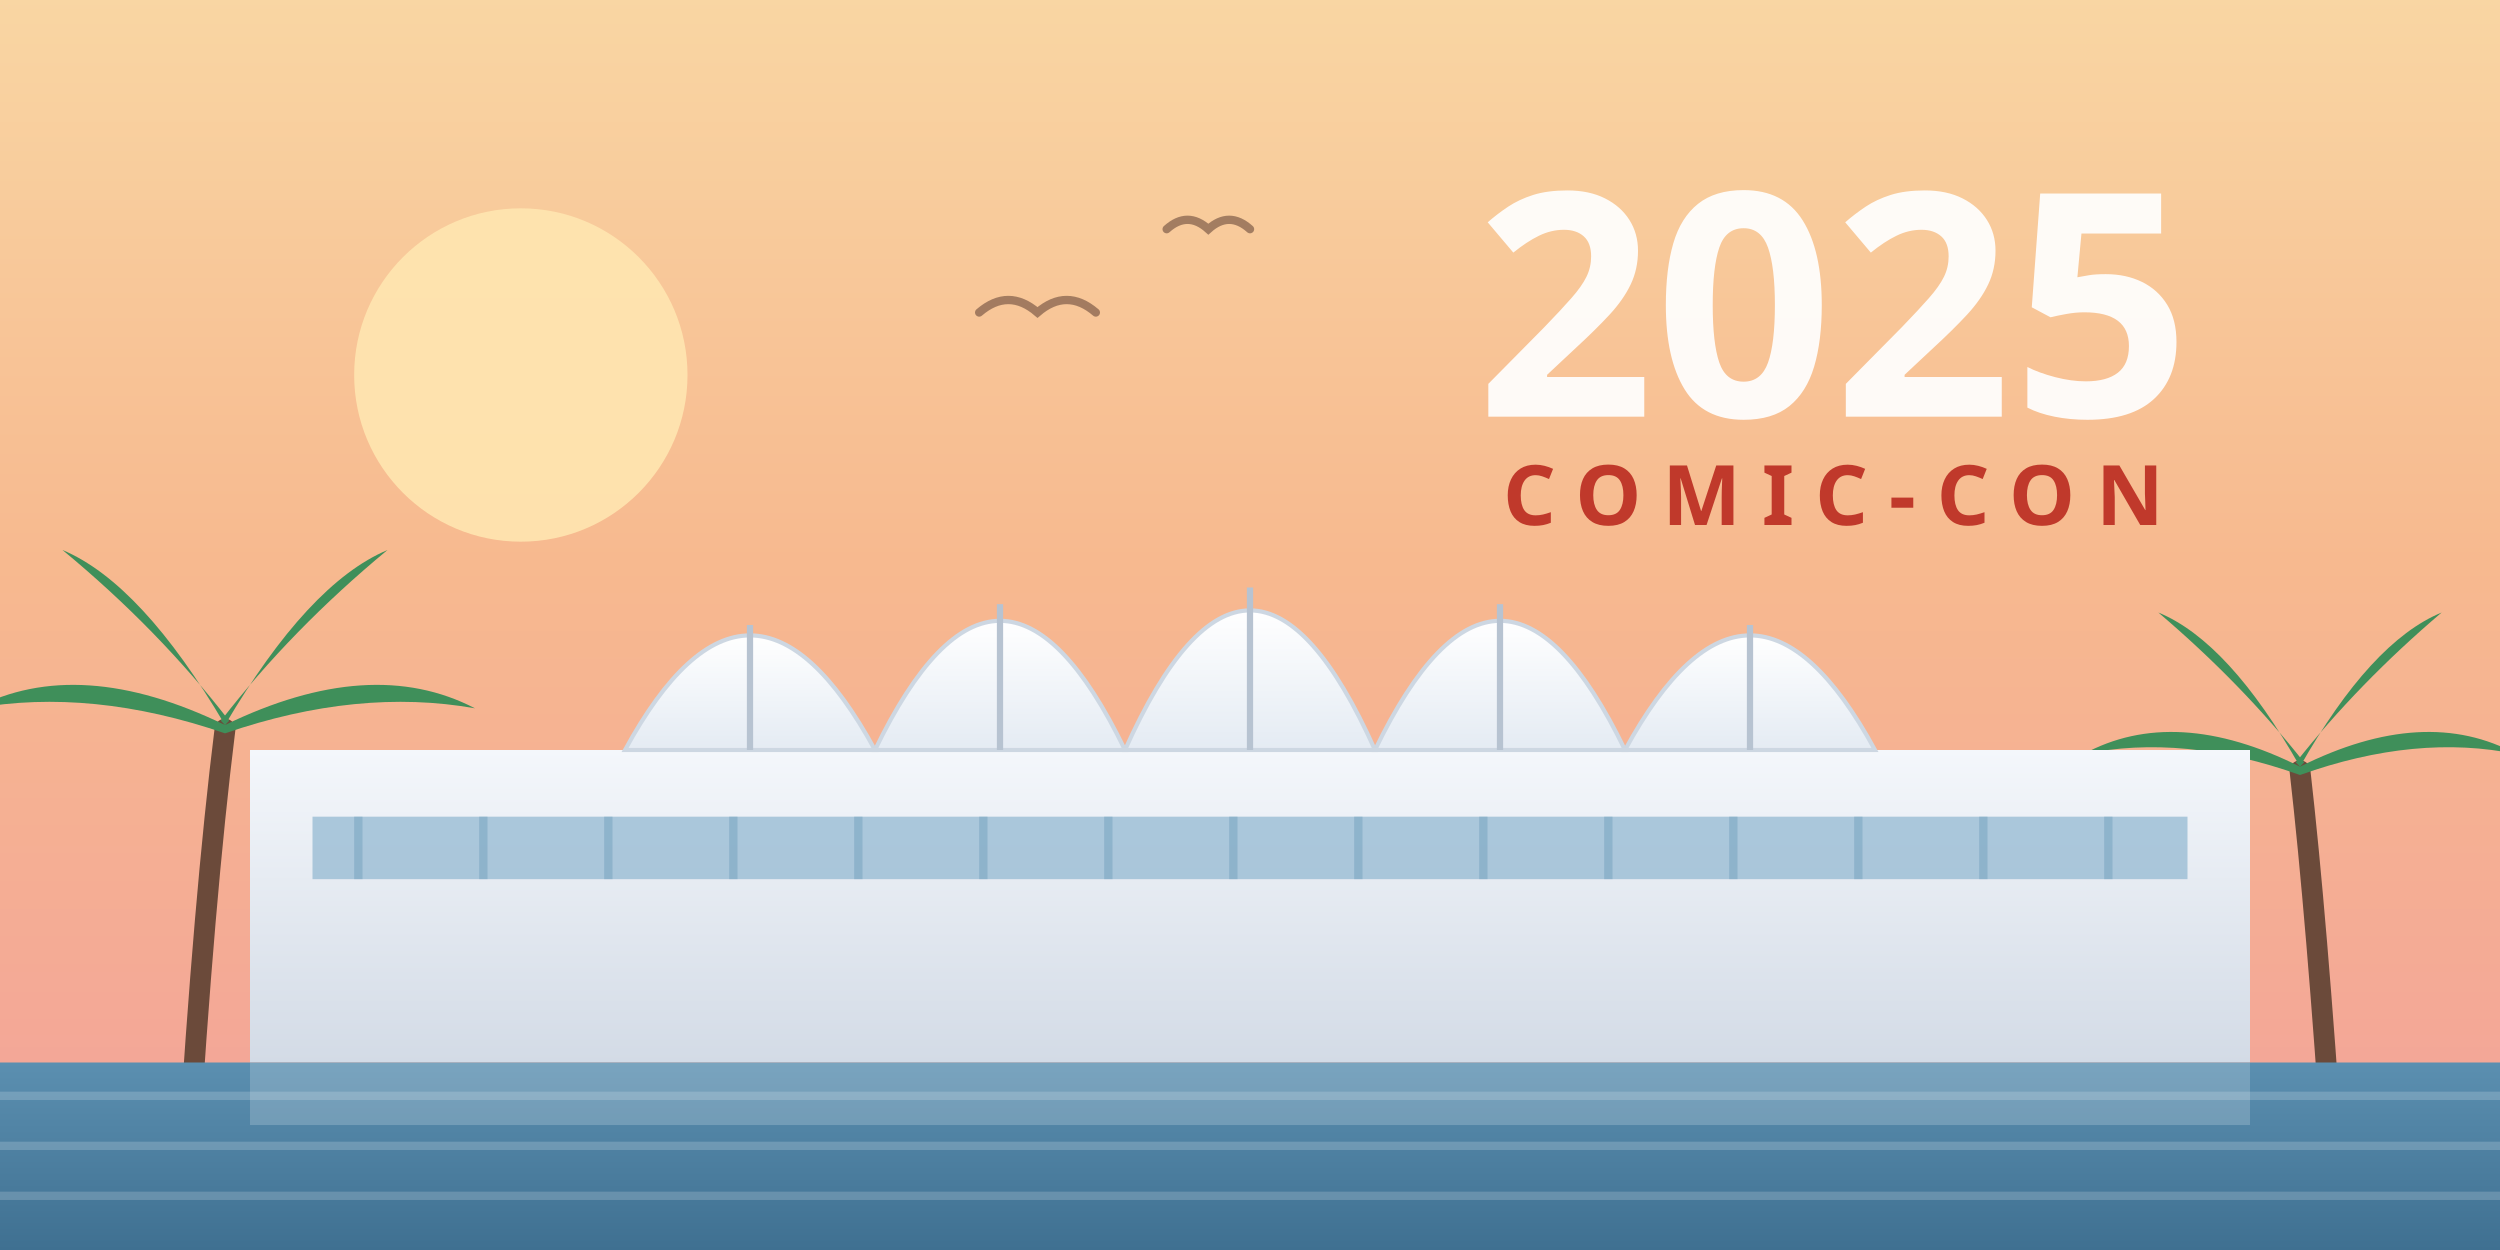
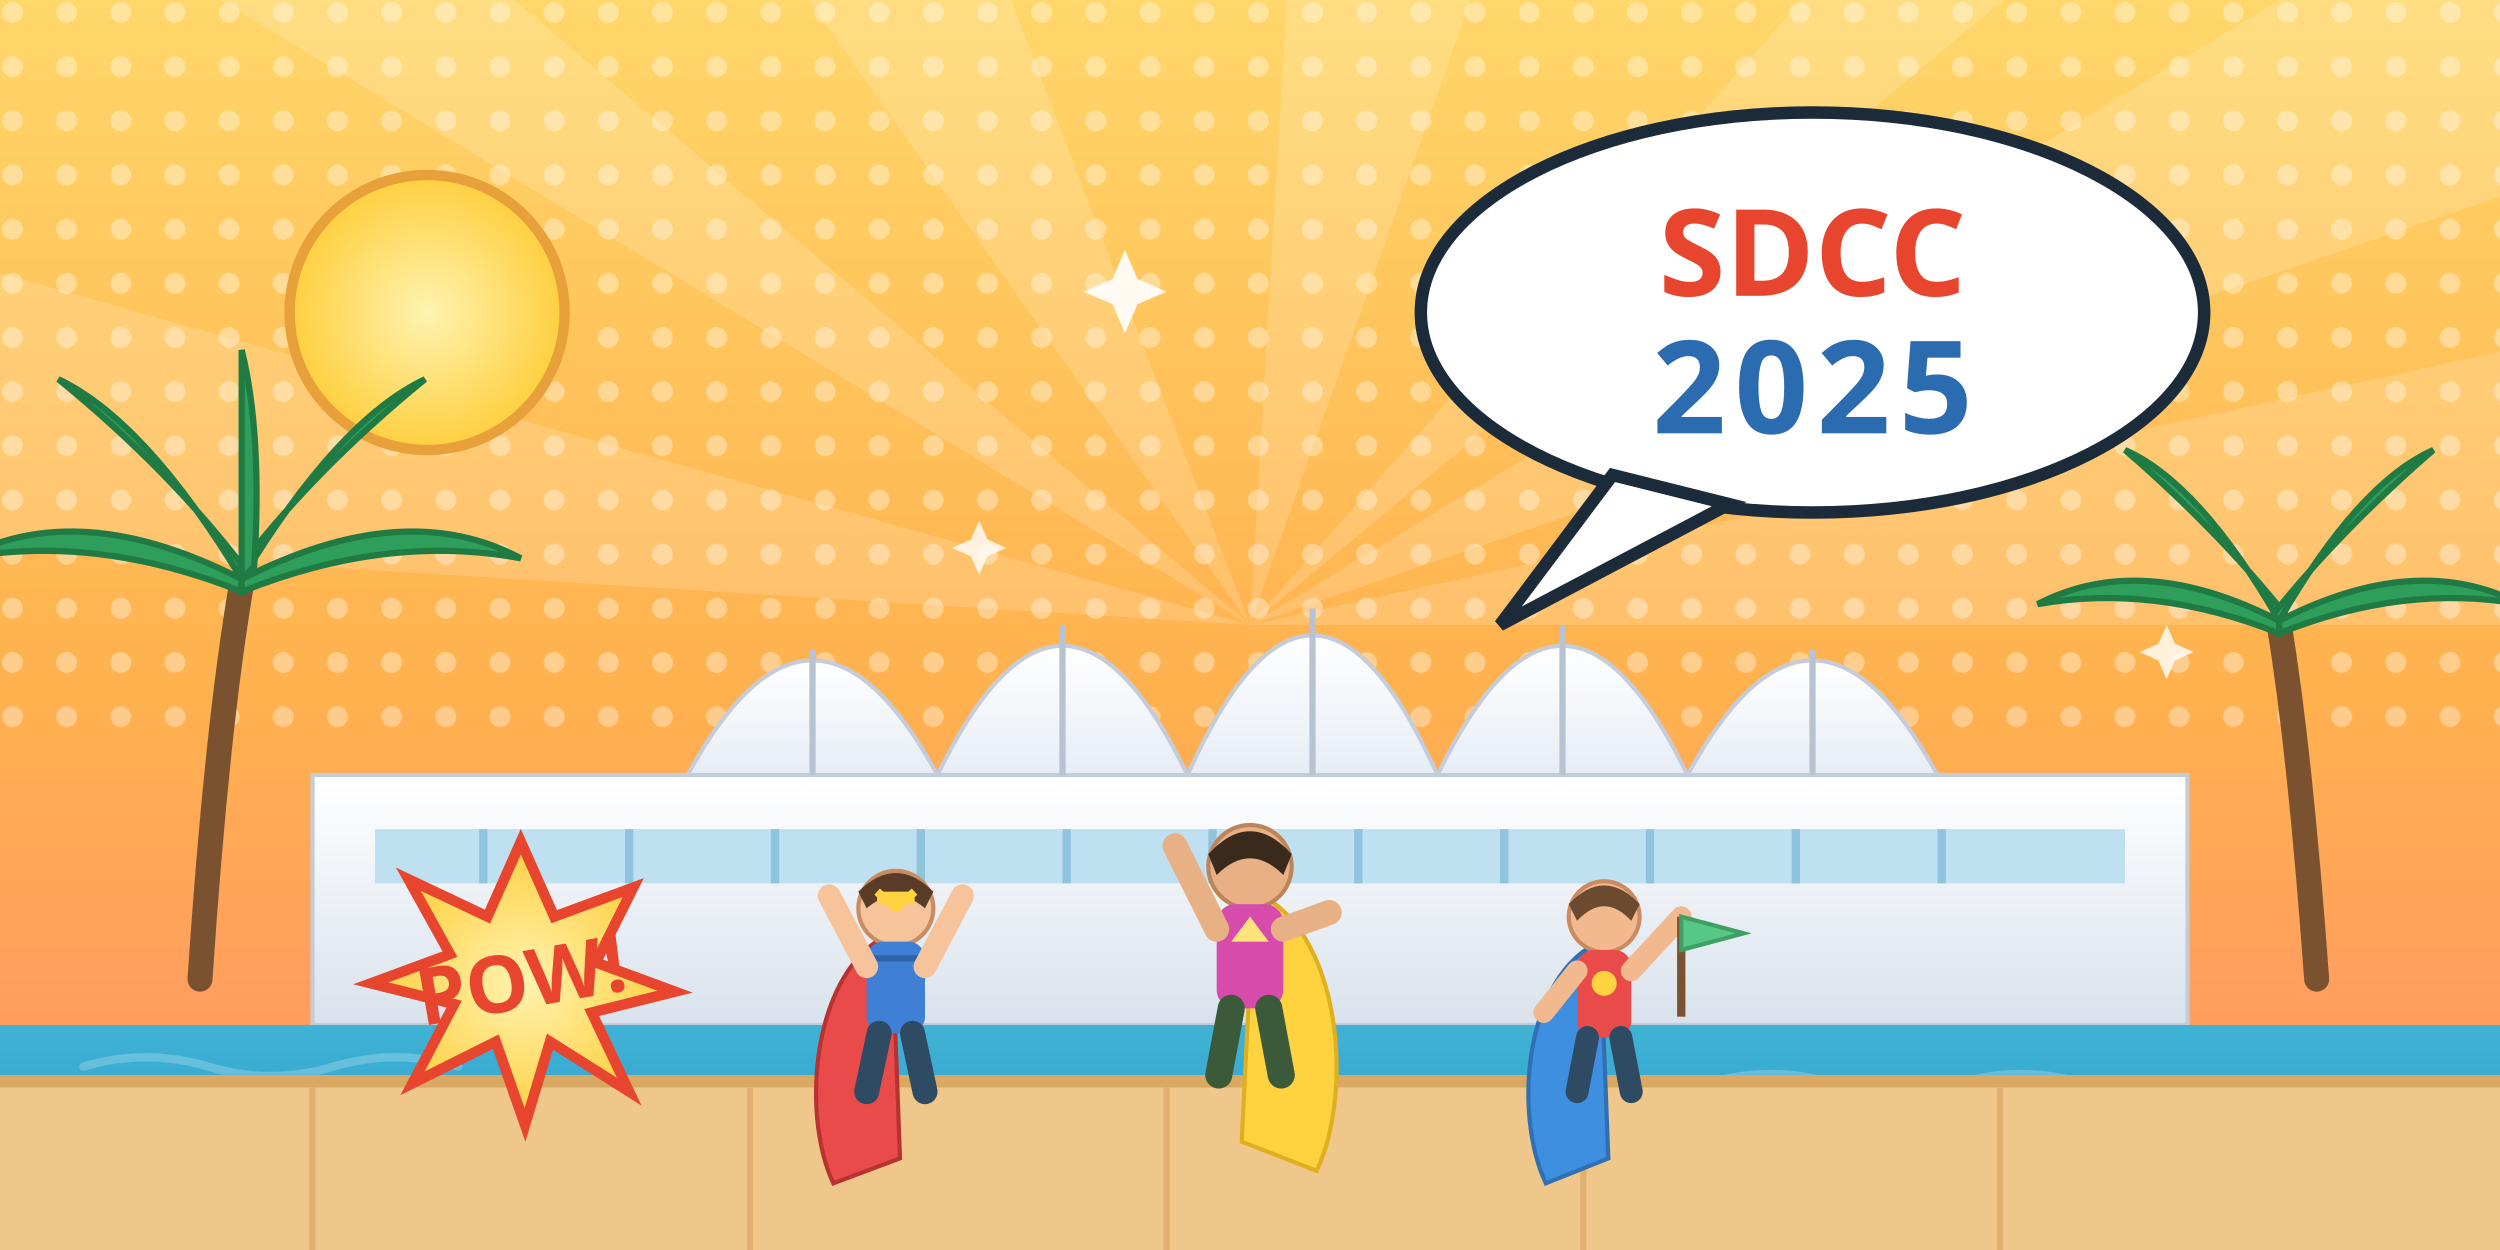
- <svg xmlns="http://www.w3.org/2000/svg" viewBox="0 0 1200 600" role="img" aria-label="The San Diego Convention Center with its white sail roof along the bay, with 2025 in the sky">
+ <svg xmlns="http://www.w3.org/2000/svg" viewBox="0 0 1200 600" role="img" aria-label="A fun comic-book style scene of San Diego Comic-Con 2025: kids in superhero capes cheering in front of the convention center's sail roof and palm trees, with a POW starburst and a SDCC 2025 comic banner">
  <defs>
    <linearGradient id="scSky" x1="0" y1="0" x2="0" y2="1">
-       <stop offset="0%" stop-color="#f9d6a3" />
-       <stop offset="45%" stop-color="#f7b98f" />
-       <stop offset="100%" stop-color="#f2a09a" />
+       <stop offset="0%" stop-color="#ffd76a" />
+       <stop offset="55%" stop-color="#ffb14e" />
+       <stop offset="100%" stop-color="#ff8f6b" />
    </linearGradient>
    <linearGradient id="scBay" x1="0" y1="0" x2="0" y2="1">
-       <stop offset="0%" stop-color="#5b8fb0" />
-       <stop offset="100%" stop-color="#3f7091" />
+       <stop offset="0%" stop-color="#3fb3d6" />
+       <stop offset="100%" stop-color="#2b8fbf" />
    </linearGradient>
    <linearGradient id="scBuilding" x1="0" y1="0" x2="0" y2="1">
-       <stop offset="0%" stop-color="#f4f7fb" />
-       <stop offset="100%" stop-color="#d3dbe6" />
+       <stop offset="0%" stop-color="#ffffff" />
+       <stop offset="100%" stop-color="#d9e2ec" />
    </linearGradient>
    <linearGradient id="scSail" x1="0" y1="0" x2="0" y2="1">
      <stop offset="0%" stop-color="#ffffff" />
-       <stop offset="100%" stop-color="#e4ebf3" />
+       <stop offset="100%" stop-color="#e6edf5" />
    </linearGradient>
+     <radialGradient id="scBurst" cx="50%" cy="50%" r="50%">
+       <stop offset="0%" stop-color="#fff3b0" />
+       <stop offset="100%" stop-color="#ffcf3f" />
+     </radialGradient>
+     <pattern id="scDots" width="26" height="26" patternUnits="userSpaceOnUse">
+       <circle cx="6" cy="6" r="5" fill="#ffffff" opacity="0.35" />
+     </pattern>
  </defs>
  <rect width="1200" height="600" fill="url(#scSky)" />
-   <circle cx="250" cy="180" r="80" fill="#ffe6b0" opacity="0.9" />
-   <g stroke="#6b4a3a" stroke-width="10" stroke-linecap="round" fill="none">
-     <path d="M90 560 Q98 430 108 350" />
-     <path d="M1120 560 Q1112 440 1104 370" />
+   <rect width="1200" height="360" fill="url(#scDots)" />
+   <g fill="#ffffff" opacity="0.16">
+     <polygon points="600,300 40,-40 200,-40" />
+     <polygon points="600,300 360,-40 470,-40" />
+     <polygon points="600,300 620,-40 720,-40" />
+     <polygon points="600,300 900,-40 1010,-40" />
+     <polygon points="600,300 1160,-40 1300,60" />
+     <polygon points="600,300 -40,120 -40,260" />
+     <polygon points="600,300 1240,160 1240,300" />
  </g>
-   <g fill="#3f8f5a">
-     <g transform="translate(108,348)">
-       <path d="M0 0 Q-70 -34 -120 -8 Q-64 -18 0 4 Z" />
-       <path d="M0 0 Q70 -34 120 -8 Q64 -18 0 4 Z" />
-       <path d="M0 0 Q-40 -68 -78 -84 Q-32 -46 2 -2 Z" />
-       <path d="M0 0 Q40 -68 78 -84 Q32 -46 -2 -2 Z" />
+   <circle cx="205" cy="150" r="66" fill="url(#scBurst)" stroke="#e8a13a" stroke-width="5" />
+   <g stroke="#7a5230" stroke-width="12" stroke-linecap="round" fill="none">
+     <path d="M96 470 Q104 350 116 280" />
+     <path d="M1112 470 Q1104 360 1094 300" />
+   </g>
+   <g fill="#2f9e5b" stroke="#1f7a44" stroke-width="3">
+     <g transform="translate(116,278)">
+       <path d="M0 0 Q-78 -40 -134 -10 Q-70 -22 0 6 Z" />
+       <path d="M0 0 Q78 -40 134 -10 Q70 -22 0 6 Z" />
+       <path d="M0 0 Q-46 -76 -88 -96 Q-34 -52 3 -3 Z" />
+       <path d="M0 0 Q46 -76 88 -96 Q34 -52 -3 -3 Z" />
+       <path d="M0 0 Q0 -92 0 -110 Q10 -70 6 -6 Z" />
    </g>
-     <g transform="translate(1104,368)">
-       <path d="M0 0 Q-60 -30 -104 -6 Q-56 -16 0 4 Z" />
-       <path d="M0 0 Q60 -30 104 -6 Q56 -16 0 4 Z" />
-       <path d="M0 0 Q-34 -60 -68 -74 Q-28 -40 2 -2 Z" />
-       <path d="M0 0 Q34 -60 68 -74 Q28 -40 -2 -2 Z" />
+     <g transform="translate(1094,298)">
+       <path d="M0 0 Q-66 -34 -116 -8 Q-60 -18 0 6 Z" />
+       <path d="M0 0 Q66 -34 116 -8 Q60 -18 0 6 Z" />
+       <path d="M0 0 Q-38 -66 -74 -82 Q-30 -44 3 -3 Z" />
+       <path d="M0 0 Q38 -66 74 -82 Q30 -44 -3 -3 Z" />
    </g>
  </g>
-   <rect x="120" y="360" width="960" height="150" fill="url(#scBuilding)" />
-   <g fill="#9fc0d6" opacity="0.85">
-     <rect x="150" y="392" width="900" height="30" />
+   <rect x="150" y="372" width="900" height="120" fill="url(#scBuilding)" stroke="#c3ccd8" stroke-width="2" />
+   <rect x="180" y="398" width="840" height="26" fill="#bfe0f0" />
+   <g fill="#8fc4dd">
+     <rect x="230" y="398" width="4" height="26" />
+     <rect x="300" y="398" width="4" height="26" />
+     <rect x="370" y="398" width="4" height="26" />
+     <rect x="440" y="398" width="4" height="26" />
+     <rect x="510" y="398" width="4" height="26" />
+     <rect x="580" y="398" width="4" height="26" />
+     <rect x="650" y="398" width="4" height="26" />
+     <rect x="720" y="398" width="4" height="26" />
+     <rect x="790" y="398" width="4" height="26" />
+     <rect x="860" y="398" width="4" height="26" />
+     <rect x="930" y="398" width="4" height="26" />
  </g>
-   <g fill="#7ba7c2" opacity="0.6">
-     <rect x="170" y="392" width="4" height="30" />
-     <rect x="230" y="392" width="4" height="30" />
-     <rect x="290" y="392" width="4" height="30" />
-     <rect x="350" y="392" width="4" height="30" />
-     <rect x="410" y="392" width="4" height="30" />
-     <rect x="470" y="392" width="4" height="30" />
-     <rect x="530" y="392" width="4" height="30" />
-     <rect x="590" y="392" width="4" height="30" />
-     <rect x="650" y="392" width="4" height="30" />
-     <rect x="710" y="392" width="4" height="30" />
-     <rect x="770" y="392" width="4" height="30" />
-     <rect x="830" y="392" width="4" height="30" />
-     <rect x="890" y="392" width="4" height="30" />
-     <rect x="950" y="392" width="4" height="30" />
-     <rect x="1010" y="392" width="4" height="30" />
-   </g>
-   <g fill="url(#scSail)" stroke="#cdd7e2" stroke-width="2">
-     <path d="M300 360 Q360 250 420 360 Z" />
-     <path d="M420 360 Q480 236 540 360 Z" />
-     <path d="M540 360 Q600 226 660 360 Z" />
-     <path d="M660 360 Q720 236 780 360 Z" />
-     <path d="M780 360 Q840 250 900 360 Z" />
+   <g fill="url(#scSail)" stroke="#c3ccd8" stroke-width="2">
+     <path d="M330 372 Q390 262 450 372 Z" />
+     <path d="M450 372 Q510 248 570 372 Z" />
+     <path d="M570 372 Q630 238 690 372 Z" />
+     <path d="M690 372 Q750 248 810 372 Z" />
+     <path d="M810 372 Q870 262 930 372 Z" />
  </g>
  <g stroke="#b7c3d1" stroke-width="3">
-     <line x1="360" y1="360" x2="360" y2="300" />
-     <line x1="480" y1="360" x2="480" y2="290" />
-     <line x1="600" y1="360" x2="600" y2="282" />
-     <line x1="720" y1="360" x2="720" y2="290" />
-     <line x1="840" y1="360" x2="840" y2="300" />
+     <line x1="390" y1="372" x2="390" y2="312" />
+     <line x1="510" y1="372" x2="510" y2="300" />
+     <line x1="630" y1="372" x2="630" y2="292" />
+     <line x1="750" y1="372" x2="750" y2="300" />
+     <line x1="870" y1="372" x2="870" y2="312" />
  </g>
-   <rect y="510" width="1200" height="90" fill="url(#scBay)" />
-   <g fill="#ffffff" opacity="0.18">
-     <rect x="0" y="524" width="1200" height="4" />
-     <rect x="0" y="548" width="1200" height="4" />
-     <rect x="0" y="572" width="1200" height="4" />
+   <rect y="492" width="1200" height="108" fill="url(#scBay)" />
+   <g stroke="#ffffff" stroke-width="4" opacity="0.22" fill="none" stroke-linecap="round">
+     <path d="M40 512 q30 -9 60 0 t60 0 t60 0" />
+     <path d="M820 520 q30 -9 60 0 t60 0 t60 0" />
  </g>
-   <rect x="120" y="510" width="960" height="30" fill="#e4ebf3" opacity="0.22" />
-   <text x="880" y="200" text-anchor="middle" font-family="'Trebuchet MS', 'Segoe UI', sans-serif" font-size="150" font-weight="800" fill="#ffffff" opacity="0.92">2025</text>
-   <text x="880" y="252" text-anchor="middle" font-family="'Trebuchet MS', 'Segoe UI', sans-serif" font-size="40" font-weight="700" letter-spacing="10" fill="#c0392b">COMIC-CON</text>
-   <g stroke="#6b4a3a" stroke-width="4" fill="none" stroke-linecap="round" opacity="0.6">
-     <path d="M470 150 Q484 138 498 150 Q512 138 526 150" />
-     <path d="M560 110 Q570 101 580 110 Q590 101 600 110" />
+   <rect y="516" width="1200" height="84" fill="#f0c78a" />
+   <rect y="516" width="1200" height="6" fill="#d9a862" />
+   <g stroke="#d9a862" stroke-width="3" opacity="0.7">
+     <line x1="150" y1="522" x2="150" y2="600" />
+     <line x1="360" y1="522" x2="360" y2="600" />
+     <line x1="560" y1="522" x2="560" y2="600" />
+     <line x1="760" y1="522" x2="760" y2="600" />
+     <line x1="960" y1="522" x2="960" y2="600" />
+   </g>
+   <g transform="translate(430,494)">
+     <path d="M-2 -46 C-40 -30 -46 40 -30 74 L2 62 Z" fill="#e94b4b" stroke="#b83232" stroke-width="2" />
+     <circle cx="0" cy="-58" r="18" fill="#f6c39a" stroke="#c98b5f" stroke-width="2" />
+     <path d="M-18 -66 Q0 -84 18 -66 L14 -58 Q0 -70 -14 -58 Z" fill="#5a3b28" />
+     <path d="M-9 -66 h18 v6 h-18 Z" fill="#ffd23f" />
+     <path d="M-9 -66 l9 8 l9 -8" fill="none" stroke="#ffd23f" stroke-width="4" stroke-linejoin="round" />
+     <rect x="-14" y="-42" width="28" height="44" rx="8" fill="#3f7fd6" />
+     <path d="M-14 -34 l28 0" stroke="#2f63aa" stroke-width="3" />
+     <path d="M-14 -30 l-18 -34" stroke="#f6c39a" stroke-width="11" stroke-linecap="round" />
+     <path d="M14 -30 l18 -34" stroke="#f6c39a" stroke-width="11" stroke-linecap="round" />
+     <path d="M-8 2 l-6 28" stroke="#2f4a63" stroke-width="12" stroke-linecap="round" />
+     <path d="M8 2 l6 28" stroke="#2f4a63" stroke-width="12" stroke-linecap="round" />
+   </g>
+   <g transform="translate(600,480)">
+     <path d="M2 -52 C44 -34 50 44 32 82 L-4 68 Z" fill="#ffd23f" stroke="#e0af1e" stroke-width="2" />
+     <circle cx="0" cy="-64" r="20" fill="#e8b085" stroke="#bd845b" stroke-width="2" />
+     <path d="M-20 -70 Q0 -92 20 -70 L16 -60 Q0 -76 -16 -60 Z" fill="#3a2a1c" />
+     <rect x="-16" y="-46" width="32" height="50" rx="9" fill="#d64bab" />
+     <path d="M0 -40 l-9 12 h18 Z" fill="#ffe27a" />
+     <path d="M-16 -34 l-20 -40" stroke="#e8b085" stroke-width="12" stroke-linecap="round" />
+     <path d="M16 -34 l22 -8" stroke="#e8b085" stroke-width="12" stroke-linecap="round" />
+     <path d="M-9 4 l-6 32" stroke="#3a5a3a" stroke-width="13" stroke-linecap="round" />
+     <path d="M9 4 l6 32" stroke="#3a5a3a" stroke-width="13" stroke-linecap="round" />
+   </g>
+   <g transform="translate(770,496)">
+     <path d="M-2 -44 C-38 -28 -44 38 -28 72 L2 60 Z" fill="#3f8fe0" stroke="#2f6fb2" stroke-width="2" />
+     <circle cx="0" cy="-56" r="17" fill="#f2b98f" stroke="#c98b5f" stroke-width="2" />
+     <path d="M-17 -62 Q0 -80 17 -62 L13 -54 Q0 -68 -13 -54 Z" fill="#6b4a2f" />
+     <rect x="-13" y="-40" width="26" height="42" rx="8" fill="#e94b4b" />
+     <circle cx="0" cy="-24" r="6" fill="#ffd23f" />
+     <path d="M13 -30 l24 -26" stroke="#f2b98f" stroke-width="10" stroke-linecap="round" />
+     <path d="M-13 -30 l-16 20" stroke="#f2b98f" stroke-width="10" stroke-linecap="round" />
+     <line x1="37" y1="-56" x2="37" y2="-8" stroke="#7a5230" stroke-width="4" />
+     <path d="M37 -56 l30 8 l-30 8 Z" fill="#57c785" stroke="#3fa065" stroke-width="2" />
+     <path d="M-8 2 l-5 26" stroke="#2f4a63" stroke-width="11" stroke-linecap="round" />
+     <path d="M8 2 l5 26" stroke="#2f4a63" stroke-width="11" stroke-linecap="round" />
+   </g>
+   <g transform="translate(250,470)">
+     <path d="M0 -66 L16 -30 L54 -44 L36 -8 L74 6 L34 16 L52 54 L14 30 L2 70 L-12 30 L-52 50 L-32 12 L-72 2 L-34 -12 L-54 -48 L-16 -30 Z" fill="url(#scBurst)" stroke="#e8452f" stroke-width="5" />
+     <text x="0" y="14" text-anchor="middle" font-family="'Trebuchet MS','Arial Black',sans-serif" font-size="38" font-weight="900" fill="#e8452f" transform="rotate(-10)">POW!</text>
+   </g>
+   <g transform="translate(870,150)">
+     <ellipse cx="0" cy="0" rx="188" ry="96" fill="#ffffff" stroke="#1c2b3a" stroke-width="6" />
+     <path d="M-96 78 L-150 150 L-40 92 Z" fill="#ffffff" stroke="#1c2b3a" stroke-width="6" />
+     <text x="0" y="-8" text-anchor="middle" font-family="'Trebuchet MS','Arial Black',sans-serif" font-size="58" font-weight="900" fill="#e8452f">SDCC</text>
+     <text x="0" y="58" text-anchor="middle" font-family="'Trebuchet MS','Arial Black',sans-serif" font-size="62" font-weight="900" letter-spacing="4" fill="#2b6cb0">2025</text>
+   </g>
+   <g fill="#ffffff">
+     <path d="M540 120 l6 14 14 6 -14 6 -6 14 -6 -14 -14 -6 14 -6 Z" opacity="0.9" />
+     <path d="M470 250 l4 9 9 4 -9 4 -4 9 -4 -9 -9 -4 9 -4 Z" opacity="0.8" />
+     <path d="M1040 300 l4 9 9 4 -9 4 -4 9 -4 -9 -9 -4 9 -4 Z" opacity="0.8" />
  </g>
</svg>
